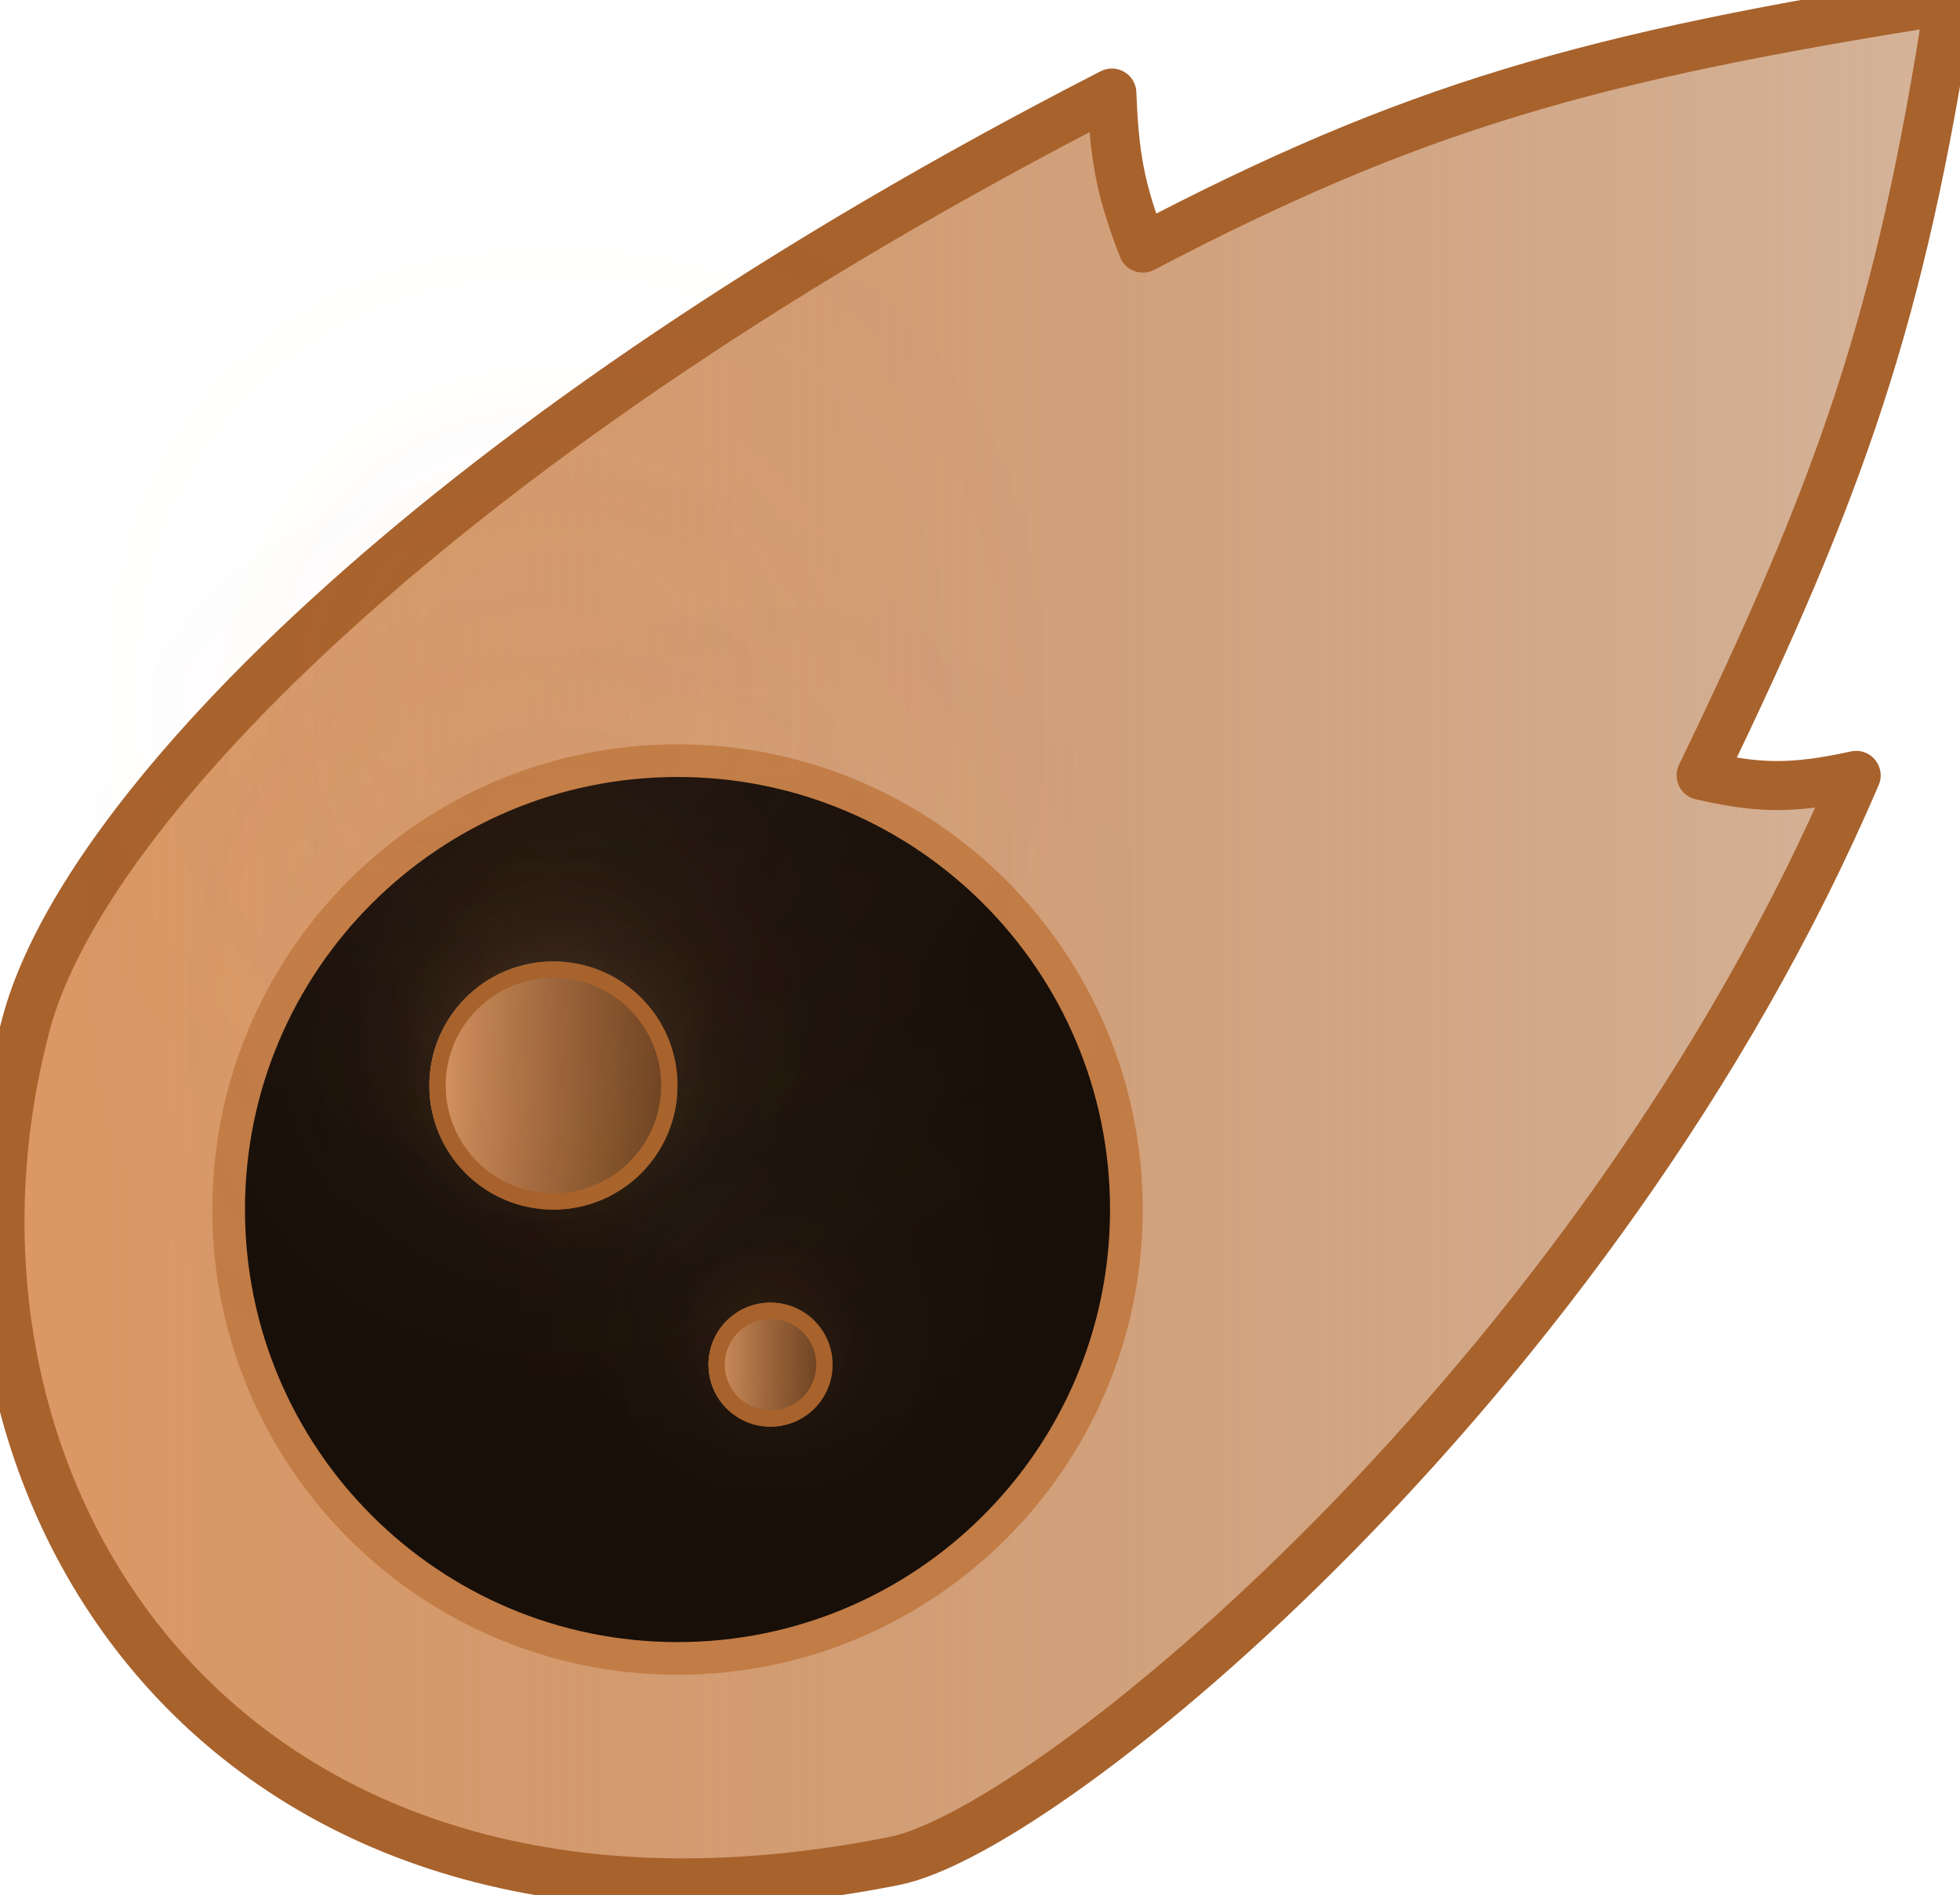
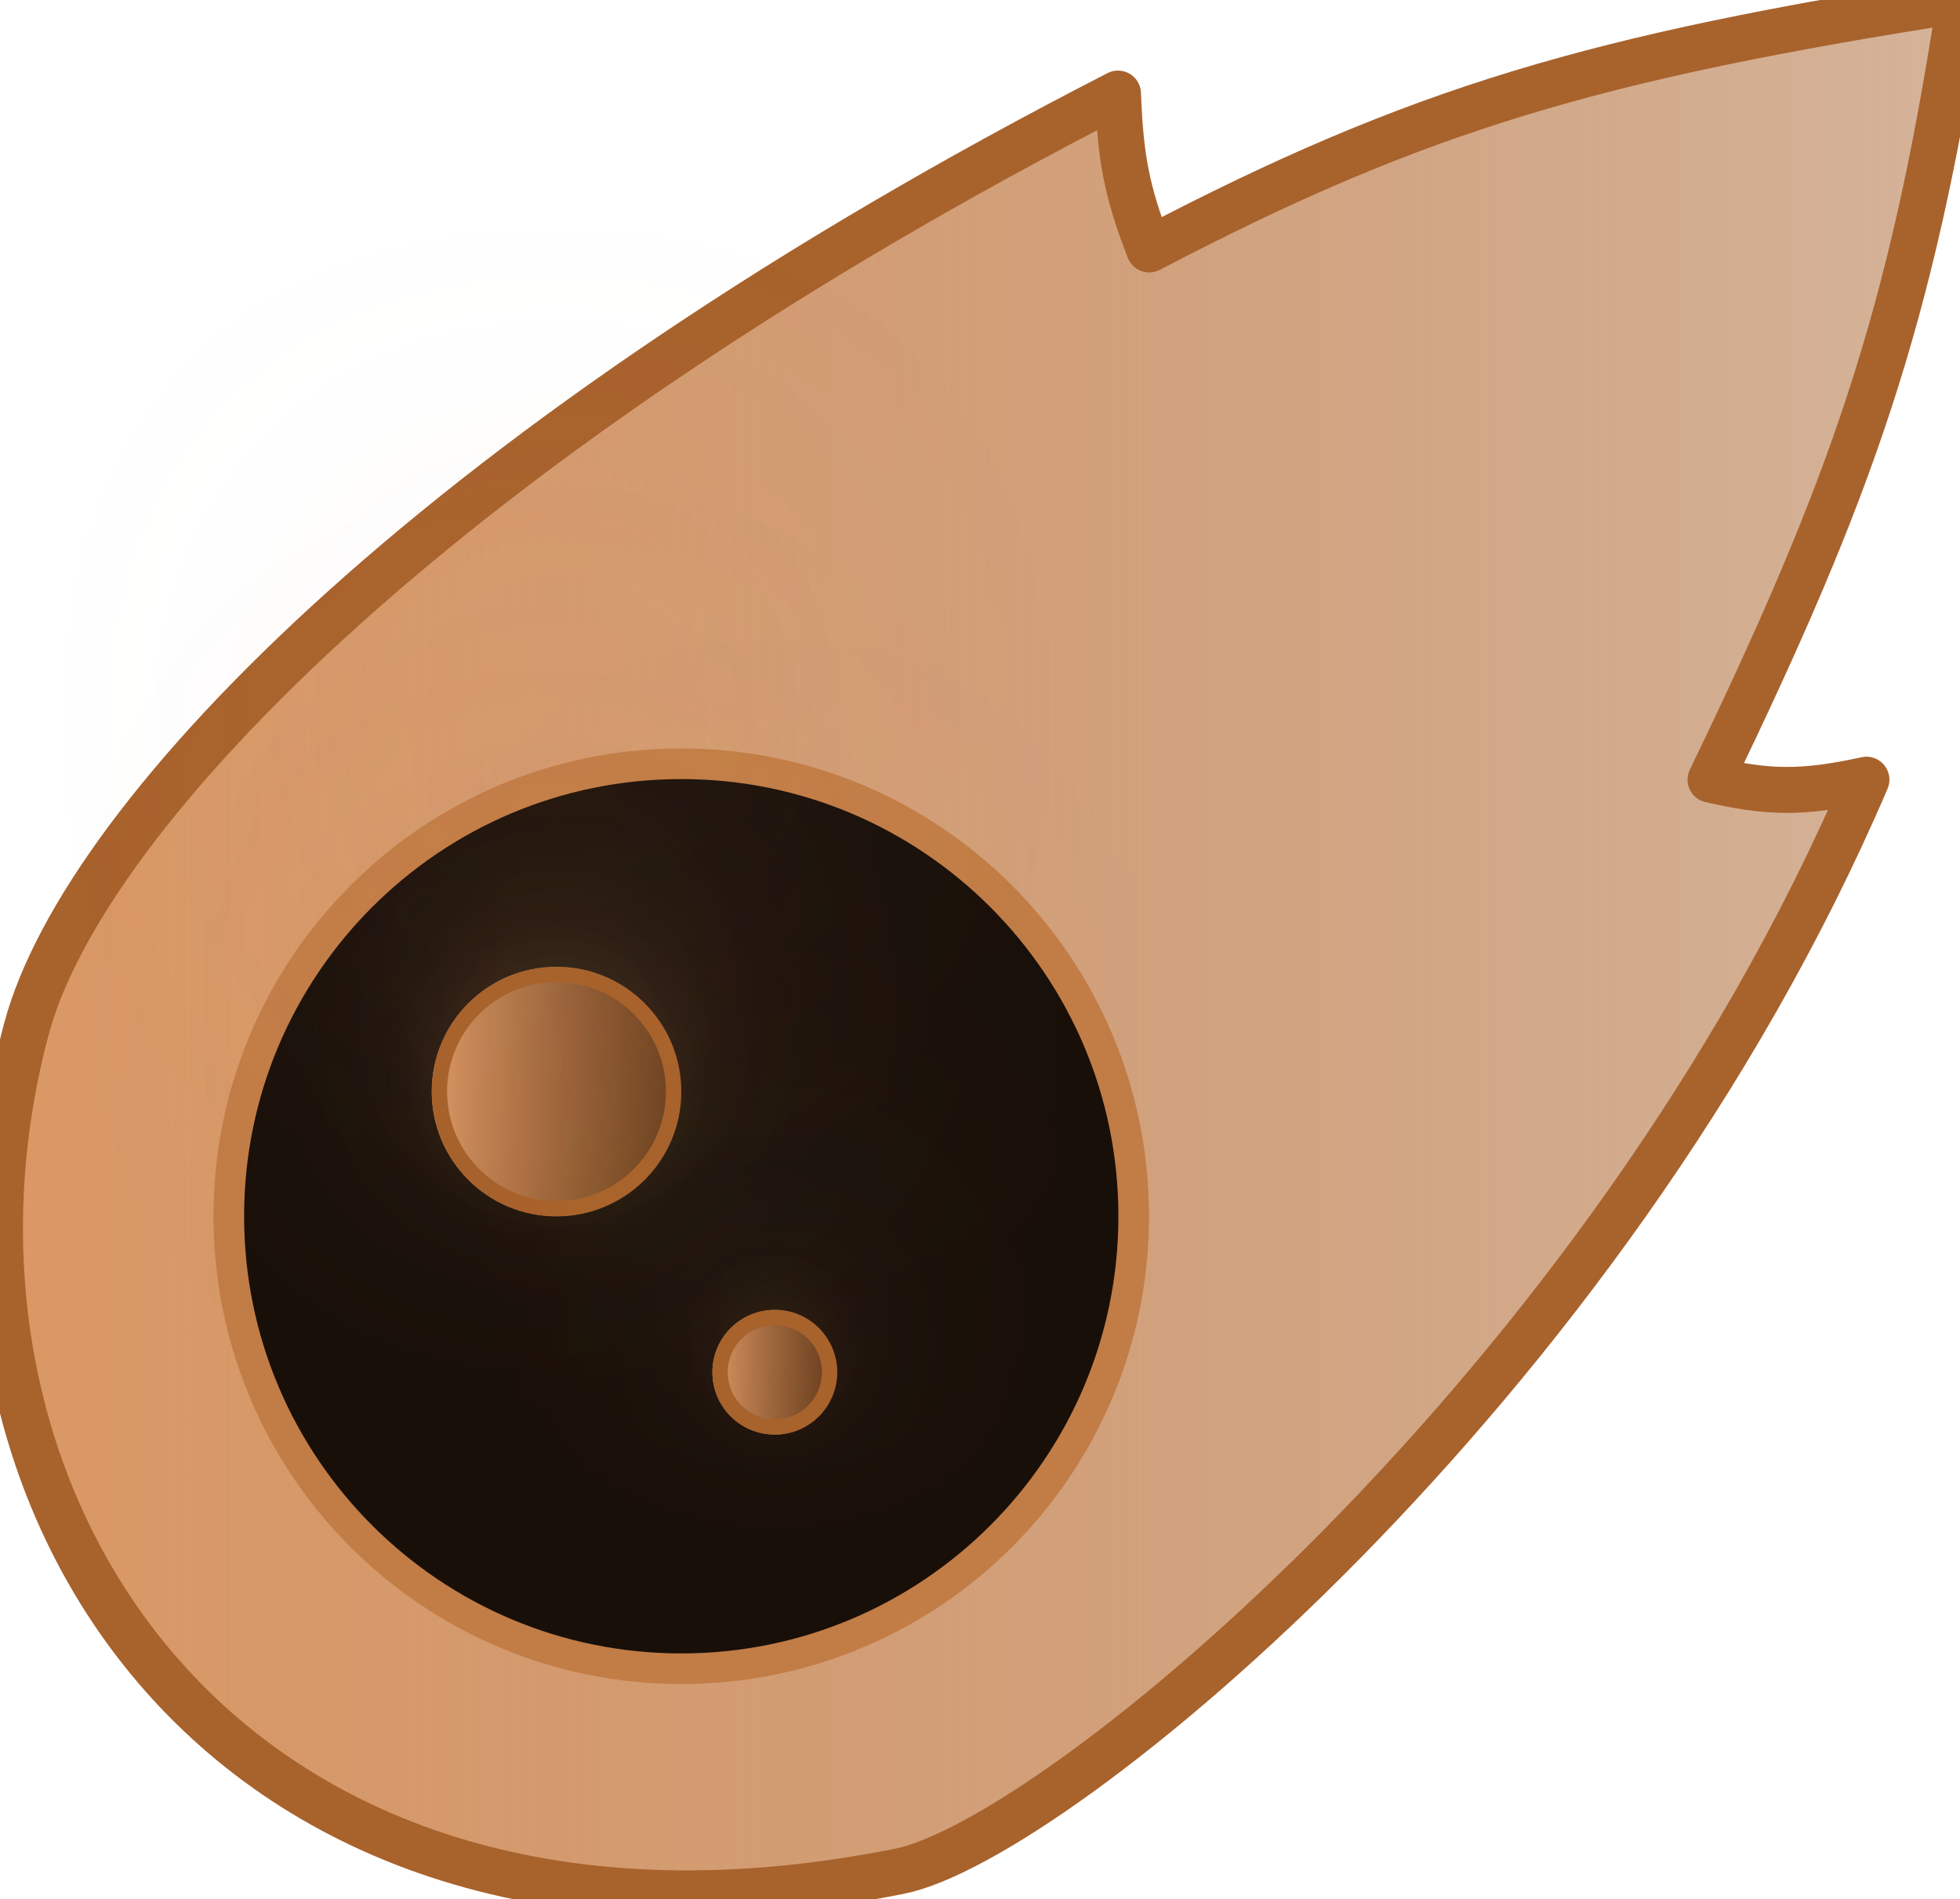
- <svg xmlns="http://www.w3.org/2000/svg" width="60" height="58" viewBox="0 0 60 58" fill="none">
+ <svg xmlns="http://www.w3.org/2000/svg" width="64" height="62" viewBox="0 0 64 62" fill="none">
  <g id="gb-hab2">
-     <path id="Vector 37" d="M34.986 7.595C34.288 5.805 34.111 4.762 34.037 2.848C13.758 13.243 2.574 24.684 0.802 31.33C-2.995 45.571 6.821 61.078 27.386 56.964C32.133 56.015 48.881 42.291 56.822 23.735C54.809 24.175 53.789 24.125 52.075 23.735C56.344 14.894 58.181 9.758 59.671 0C48.597 1.73 43.182 3.303 34.986 7.595Z" fill="url(#paint0_linear_316_285)" stroke="#A8622C" stroke-width="1.5" stroke-linejoin="round" />
-     <circle id="Ellipse 8" cx="20.74" cy="37.025" r="13.741" fill="#180F09" stroke="#C27C46" />
+     <path id="Vector 37" d="M37.525 8.146C36.776 6.226 36.586 5.108 36.506 3.055C14.756 14.204 2.761 26.476 0.86 33.603C-3.212 48.878 7.315 65.509 29.373 61.097C34.465 60.079 52.427 45.36 60.945 25.457C58.786 25.929 57.691 25.875 55.854 25.457C60.432 15.974 62.403 10.466 64 0C52.123 1.856 46.315 3.543 37.525 8.146Z" fill="url(#paint0_linear_316_285)" stroke="#A8622C" stroke-width="1.5" stroke-linejoin="round" />
+     <circle id="Ellipse 8" cx="22.245" cy="39.711" r="14.774" fill="#180F09" stroke="#C27C46" />
    <g id="Ellipse 9" filter="url(#filter0_ddddd_316_285)">
-       <circle cx="16.942" cy="33.229" r="3.798" fill="url(#paint1_linear_316_285)" />
-       <circle cx="16.942" cy="33.229" r="3.548" stroke="#A8622C" stroke-width="0.5" />
+       <circle cx="18.172" cy="35.64" r="4.073" fill="url(#paint1_linear_316_285)" />
+       <circle cx="18.172" cy="35.64" r="3.823" stroke="#A8622C" stroke-width="0.5" />
    </g>
    <g id="Ellipse 10" filter="url(#filter1_ddddd_316_285)">
-       <circle cx="23.588" cy="41.773" r="1.899" fill="url(#paint2_linear_316_285)" />
-       <circle cx="23.588" cy="41.773" r="1.649" stroke="#A8622C" stroke-width="0.5" />
+       <circle cx="25.3" cy="44.804" r="2.037" fill="url(#paint2_linear_316_285)" />
+       <circle cx="25.3" cy="44.804" r="1.787" stroke="#A8622C" stroke-width="0.5" />
    </g>
  </g>
  <defs>
-     <filter id="filter0_ddddd_316_285" x="-37.855" y="-33.568" width="109.595" height="109.595" filterUnits="userSpaceOnUse" color-interpolation-filters="sRGB">
+     <filter id="filter0_ddddd_316_285" x="-36.902" y="-31.433" width="110.146" height="110.146" filterUnits="userSpaceOnUse" color-interpolation-filters="sRGB">
      <feFlood flood-opacity="0" result="BackgroundImageFix" />
      <feColorMatrix in="SourceAlpha" type="matrix" values="0 0 0 0 0 0 0 0 0 0 0 0 0 0 0 0 0 0 127 0" result="hardAlpha" />
      <feOffset dy="-0.412" />
      <feGaussianBlur stdDeviation="0.876" />
      <feColorMatrix type="matrix" values="0 0 0 0 0.859 0 0 0 0 0.596 0 0 0 0 0.396 0 0 0 0.059 0" />
      <feBlend mode="normal" in2="BackgroundImageFix" result="effect1_dropShadow_316_285" />
      <feColorMatrix in="SourceAlpha" type="matrix" values="0 0 0 0 0 0 0 0 0 0 0 0 0 0 0 0 0 0 127 0" result="hardAlpha" />
      <feOffset dy="-1.042" />
      <feGaussianBlur stdDeviation="2.215" />
      <feColorMatrix type="matrix" values="0 0 0 0 0.859 0 0 0 0 0.596 0 0 0 0 0.396 0 0 0 0.084 0" />
      <feBlend mode="normal" in2="effect1_dropShadow_316_285" result="effect2_dropShadow_316_285" />
      <feColorMatrix in="SourceAlpha" type="matrix" values="0 0 0 0 0 0 0 0 0 0 0 0 0 0 0 0 0 0 127 0" result="hardAlpha" />
      <feOffset dy="-2.127" />
      <feGaussianBlur stdDeviation="4.519" />
      <feColorMatrix type="matrix" values="0 0 0 0 0.859 0 0 0 0 0.596 0 0 0 0 0.396 0 0 0 0.106 0" />
      <feBlend mode="normal" in2="effect2_dropShadow_316_285" result="effect3_dropShadow_316_285" />
      <feColorMatrix in="SourceAlpha" type="matrix" values="0 0 0 0 0 0 0 0 0 0 0 0 0 0 0 0 0 0 127 0" result="hardAlpha" />
      <feOffset dy="-4.38" />
      <feGaussianBlur stdDeviation="9.308" />
      <feColorMatrix type="matrix" values="0 0 0 0 0.859 0 0 0 0 0.596 0 0 0 0 0.396 0 0 0 0.131 0" />
      <feBlend mode="normal" in2="effect3_dropShadow_316_285" result="effect4_dropShadow_316_285" />
      <feColorMatrix in="SourceAlpha" type="matrix" values="0 0 0 0 0 0 0 0 0 0 0 0 0 0 0 0 0 0 127 0" result="hardAlpha" />
      <feOffset dy="-12" />
      <feGaussianBlur stdDeviation="25.5" />
      <feColorMatrix type="matrix" values="0 0 0 0 0.859 0 0 0 0 0.596 0 0 0 0 0.396 0 0 0 0.19 0" />
      <feBlend mode="normal" in2="effect4_dropShadow_316_285" result="effect5_dropShadow_316_285" />
      <feBlend mode="normal" in="SourceGraphic" in2="effect5_dropShadow_316_285" result="shape" />
    </filter>
-     <filter id="filter1_ddddd_316_285" x="-29.31" y="-23.126" width="105.798" height="105.798" filterUnits="userSpaceOnUse" color-interpolation-filters="sRGB">
+     <filter id="filter1_ddddd_316_285" x="-27.737" y="-20.233" width="106.073" height="106.073" filterUnits="userSpaceOnUse" color-interpolation-filters="sRGB">
      <feFlood flood-opacity="0" result="BackgroundImageFix" />
      <feColorMatrix in="SourceAlpha" type="matrix" values="0 0 0 0 0 0 0 0 0 0 0 0 0 0 0 0 0 0 127 0" result="hardAlpha" />
      <feOffset dy="-0.412" />
      <feGaussianBlur stdDeviation="0.876" />
      <feColorMatrix type="matrix" values="0 0 0 0 0.859 0 0 0 0 0.596 0 0 0 0 0.396 0 0 0 0.059 0" />
      <feBlend mode="normal" in2="BackgroundImageFix" result="effect1_dropShadow_316_285" />
      <feColorMatrix in="SourceAlpha" type="matrix" values="0 0 0 0 0 0 0 0 0 0 0 0 0 0 0 0 0 0 127 0" result="hardAlpha" />
      <feOffset dy="-1.042" />
      <feGaussianBlur stdDeviation="2.215" />
      <feColorMatrix type="matrix" values="0 0 0 0 0.859 0 0 0 0 0.596 0 0 0 0 0.396 0 0 0 0.084 0" />
      <feBlend mode="normal" in2="effect1_dropShadow_316_285" result="effect2_dropShadow_316_285" />
      <feColorMatrix in="SourceAlpha" type="matrix" values="0 0 0 0 0 0 0 0 0 0 0 0 0 0 0 0 0 0 127 0" result="hardAlpha" />
      <feOffset dy="-2.127" />
      <feGaussianBlur stdDeviation="4.519" />
      <feColorMatrix type="matrix" values="0 0 0 0 0.859 0 0 0 0 0.596 0 0 0 0 0.396 0 0 0 0.106 0" />
      <feBlend mode="normal" in2="effect2_dropShadow_316_285" result="effect3_dropShadow_316_285" />
      <feColorMatrix in="SourceAlpha" type="matrix" values="0 0 0 0 0 0 0 0 0 0 0 0 0 0 0 0 0 0 127 0" result="hardAlpha" />
      <feOffset dy="-4.38" />
      <feGaussianBlur stdDeviation="9.308" />
      <feColorMatrix type="matrix" values="0 0 0 0 0.859 0 0 0 0 0.596 0 0 0 0 0.396 0 0 0 0.131 0" />
      <feBlend mode="normal" in2="effect3_dropShadow_316_285" result="effect4_dropShadow_316_285" />
      <feColorMatrix in="SourceAlpha" type="matrix" values="0 0 0 0 0 0 0 0 0 0 0 0 0 0 0 0 0 0 127 0" result="hardAlpha" />
      <feOffset dy="-12" />
      <feGaussianBlur stdDeviation="25.5" />
      <feColorMatrix type="matrix" values="0 0 0 0 0.859 0 0 0 0 0.596 0 0 0 0 0.396 0 0 0 0.19 0" />
      <feBlend mode="normal" in2="effect4_dropShadow_316_285" result="effect5_dropShadow_316_285" />
      <feBlend mode="normal" in="SourceGraphic" in2="effect5_dropShadow_316_285" result="shape" />
    </filter>
-     <linearGradient id="paint0_linear_316_285" x1="-2.73483e-07" y1="28.503" x2="60.071" y2="28.503" gradientUnits="userSpaceOnUse">
+     <linearGradient id="paint0_linear_316_285" x1="-2.93325e-07" y1="30.571" x2="64.43" y2="30.571" gradientUnits="userSpaceOnUse">
      <stop stop-color="#DB9865" />
      <stop offset="1" stop-color="#A8622C" stop-opacity="0.48" />
    </linearGradient>
-     <linearGradient id="paint1_linear_316_285" x1="13.145" y1="33.188" x2="20.791" y2="33.188" gradientUnits="userSpaceOnUse">
+     <linearGradient id="paint1_linear_316_285" x1="14.098" y1="35.596" x2="22.299" y2="35.596" gradientUnits="userSpaceOnUse">
      <stop stop-color="#DB9865" />
      <stop offset="1" stop-color="#A8622C" stop-opacity="0.48" />
    </linearGradient>
-     <linearGradient id="paint2_linear_316_285" x1="21.69" y1="41.752" x2="25.513" y2="41.752" gradientUnits="userSpaceOnUse">
+     <linearGradient id="paint2_linear_316_285" x1="23.263" y1="44.781" x2="27.364" y2="44.781" gradientUnits="userSpaceOnUse">
      <stop stop-color="#DB9865" />
      <stop offset="1" stop-color="#A8622C" stop-opacity="0.48" />
    </linearGradient>
  </defs>
</svg>
